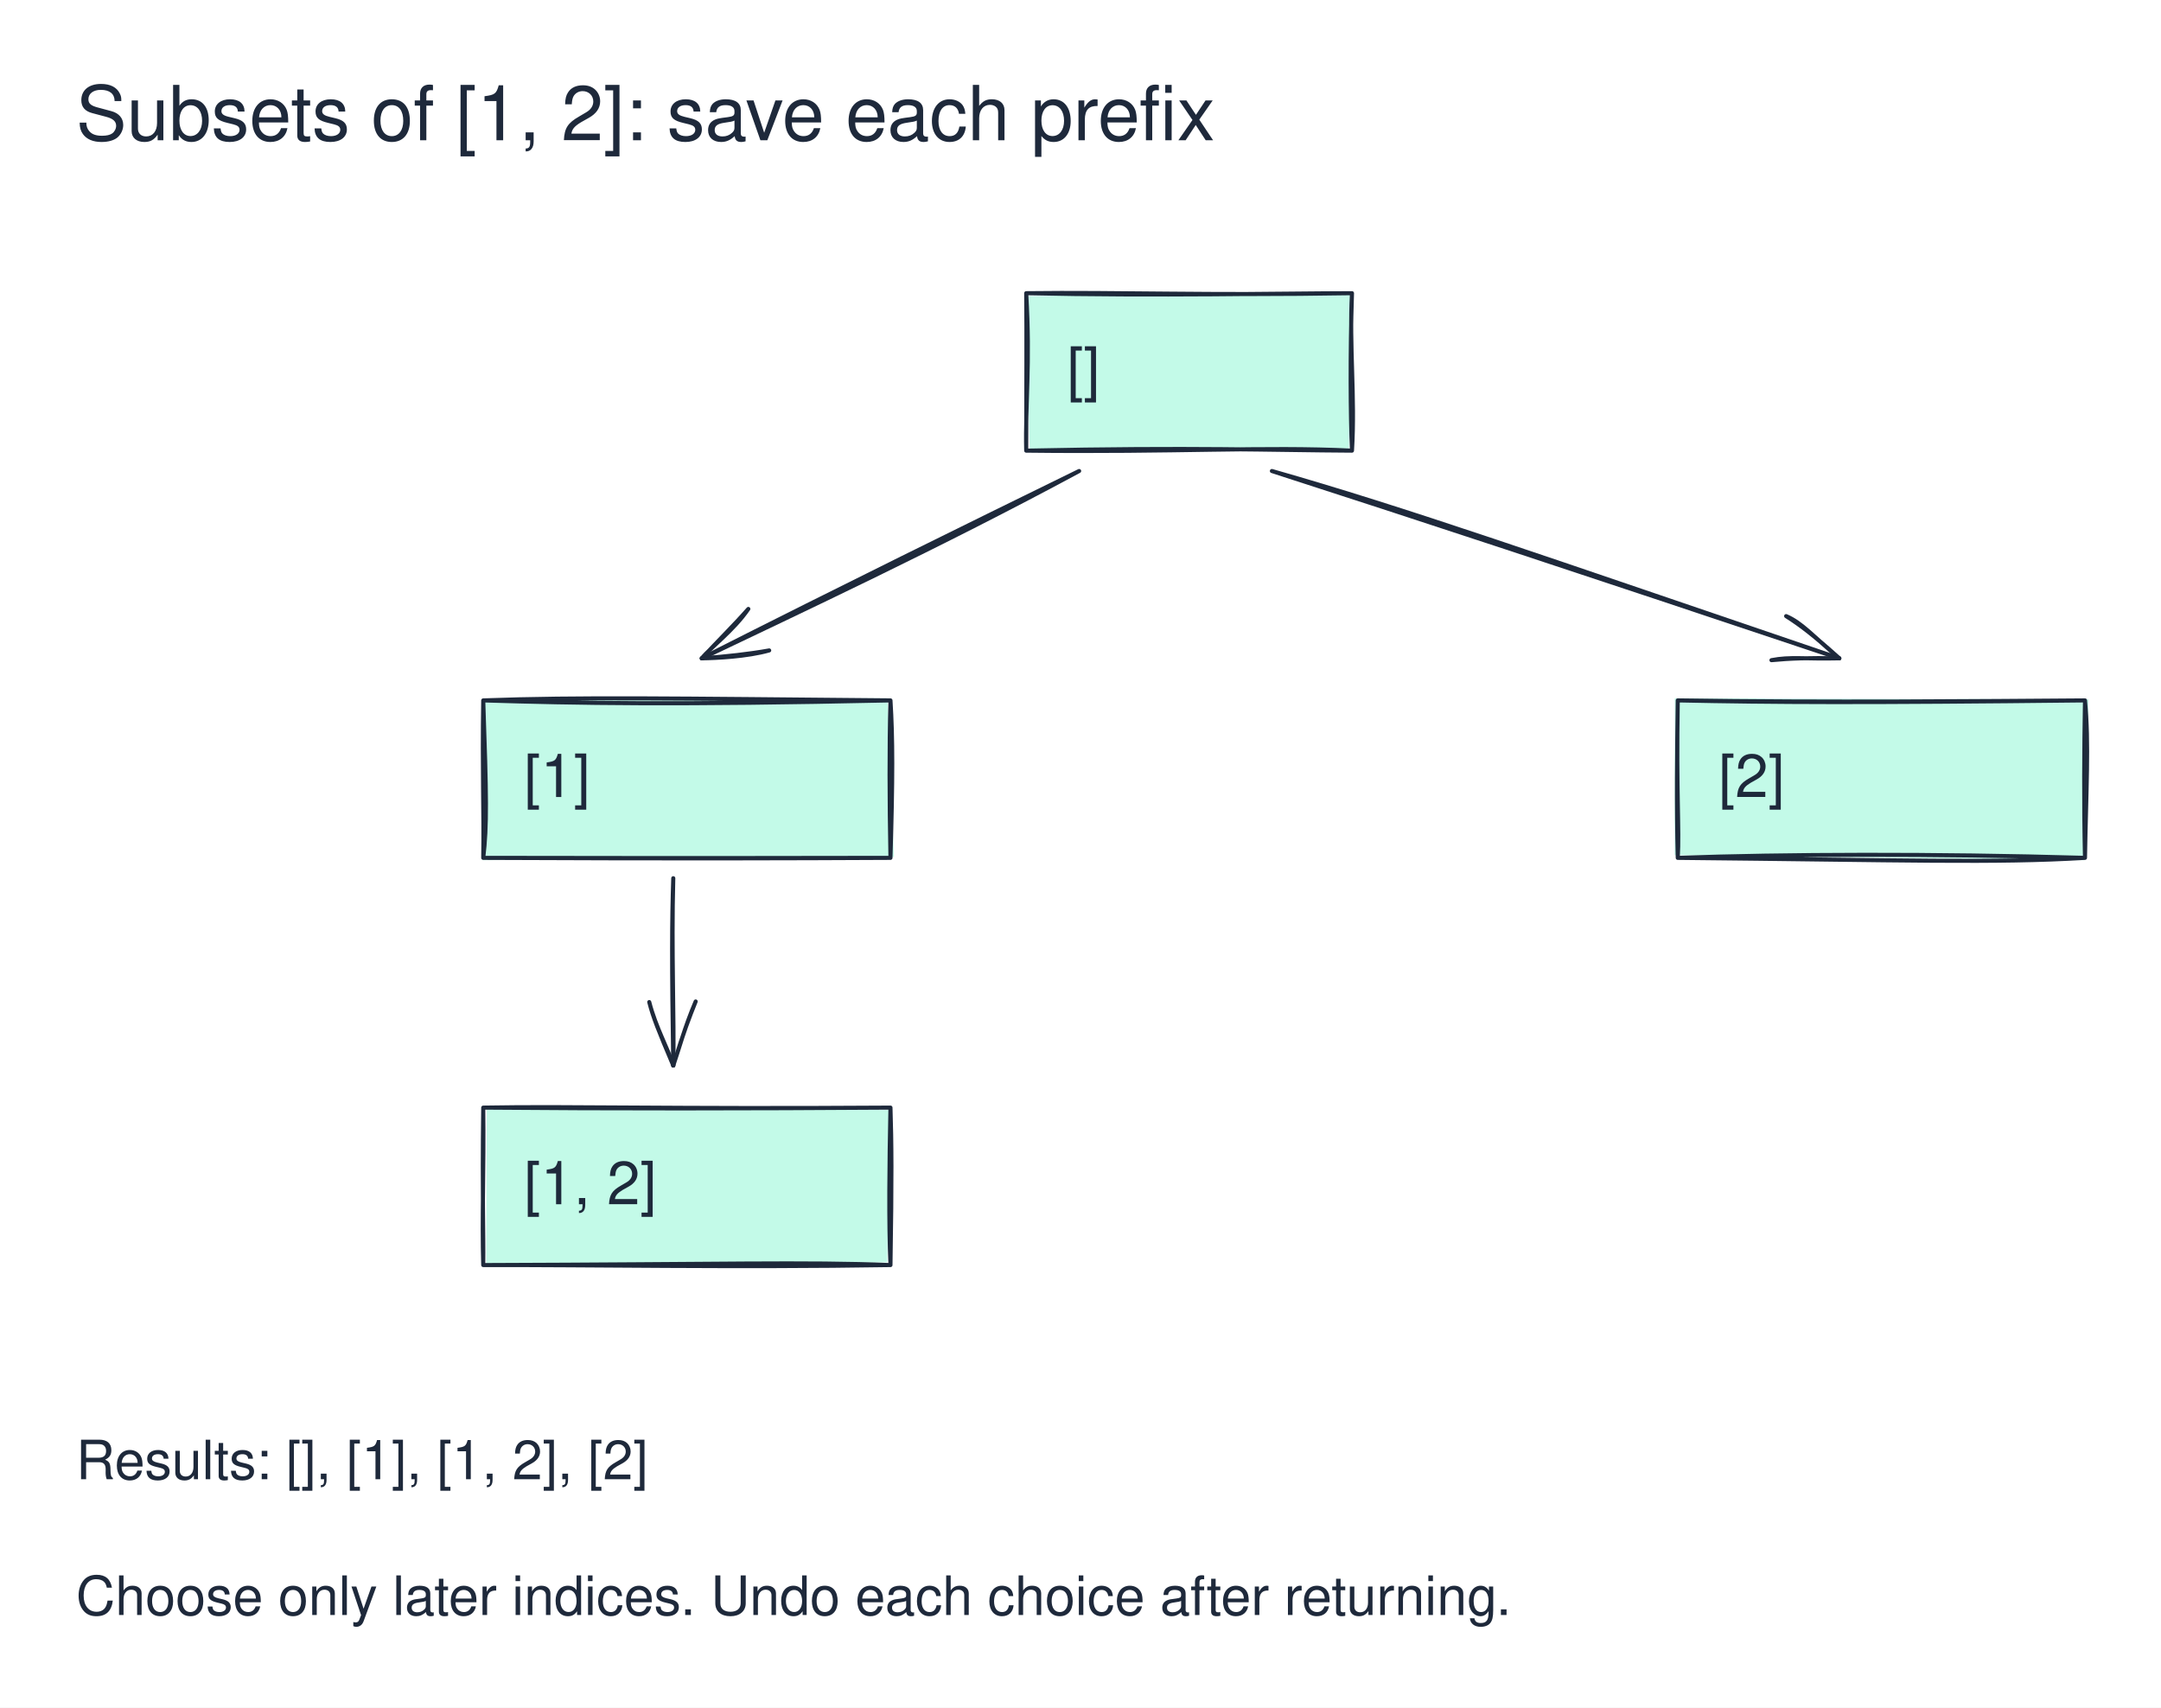
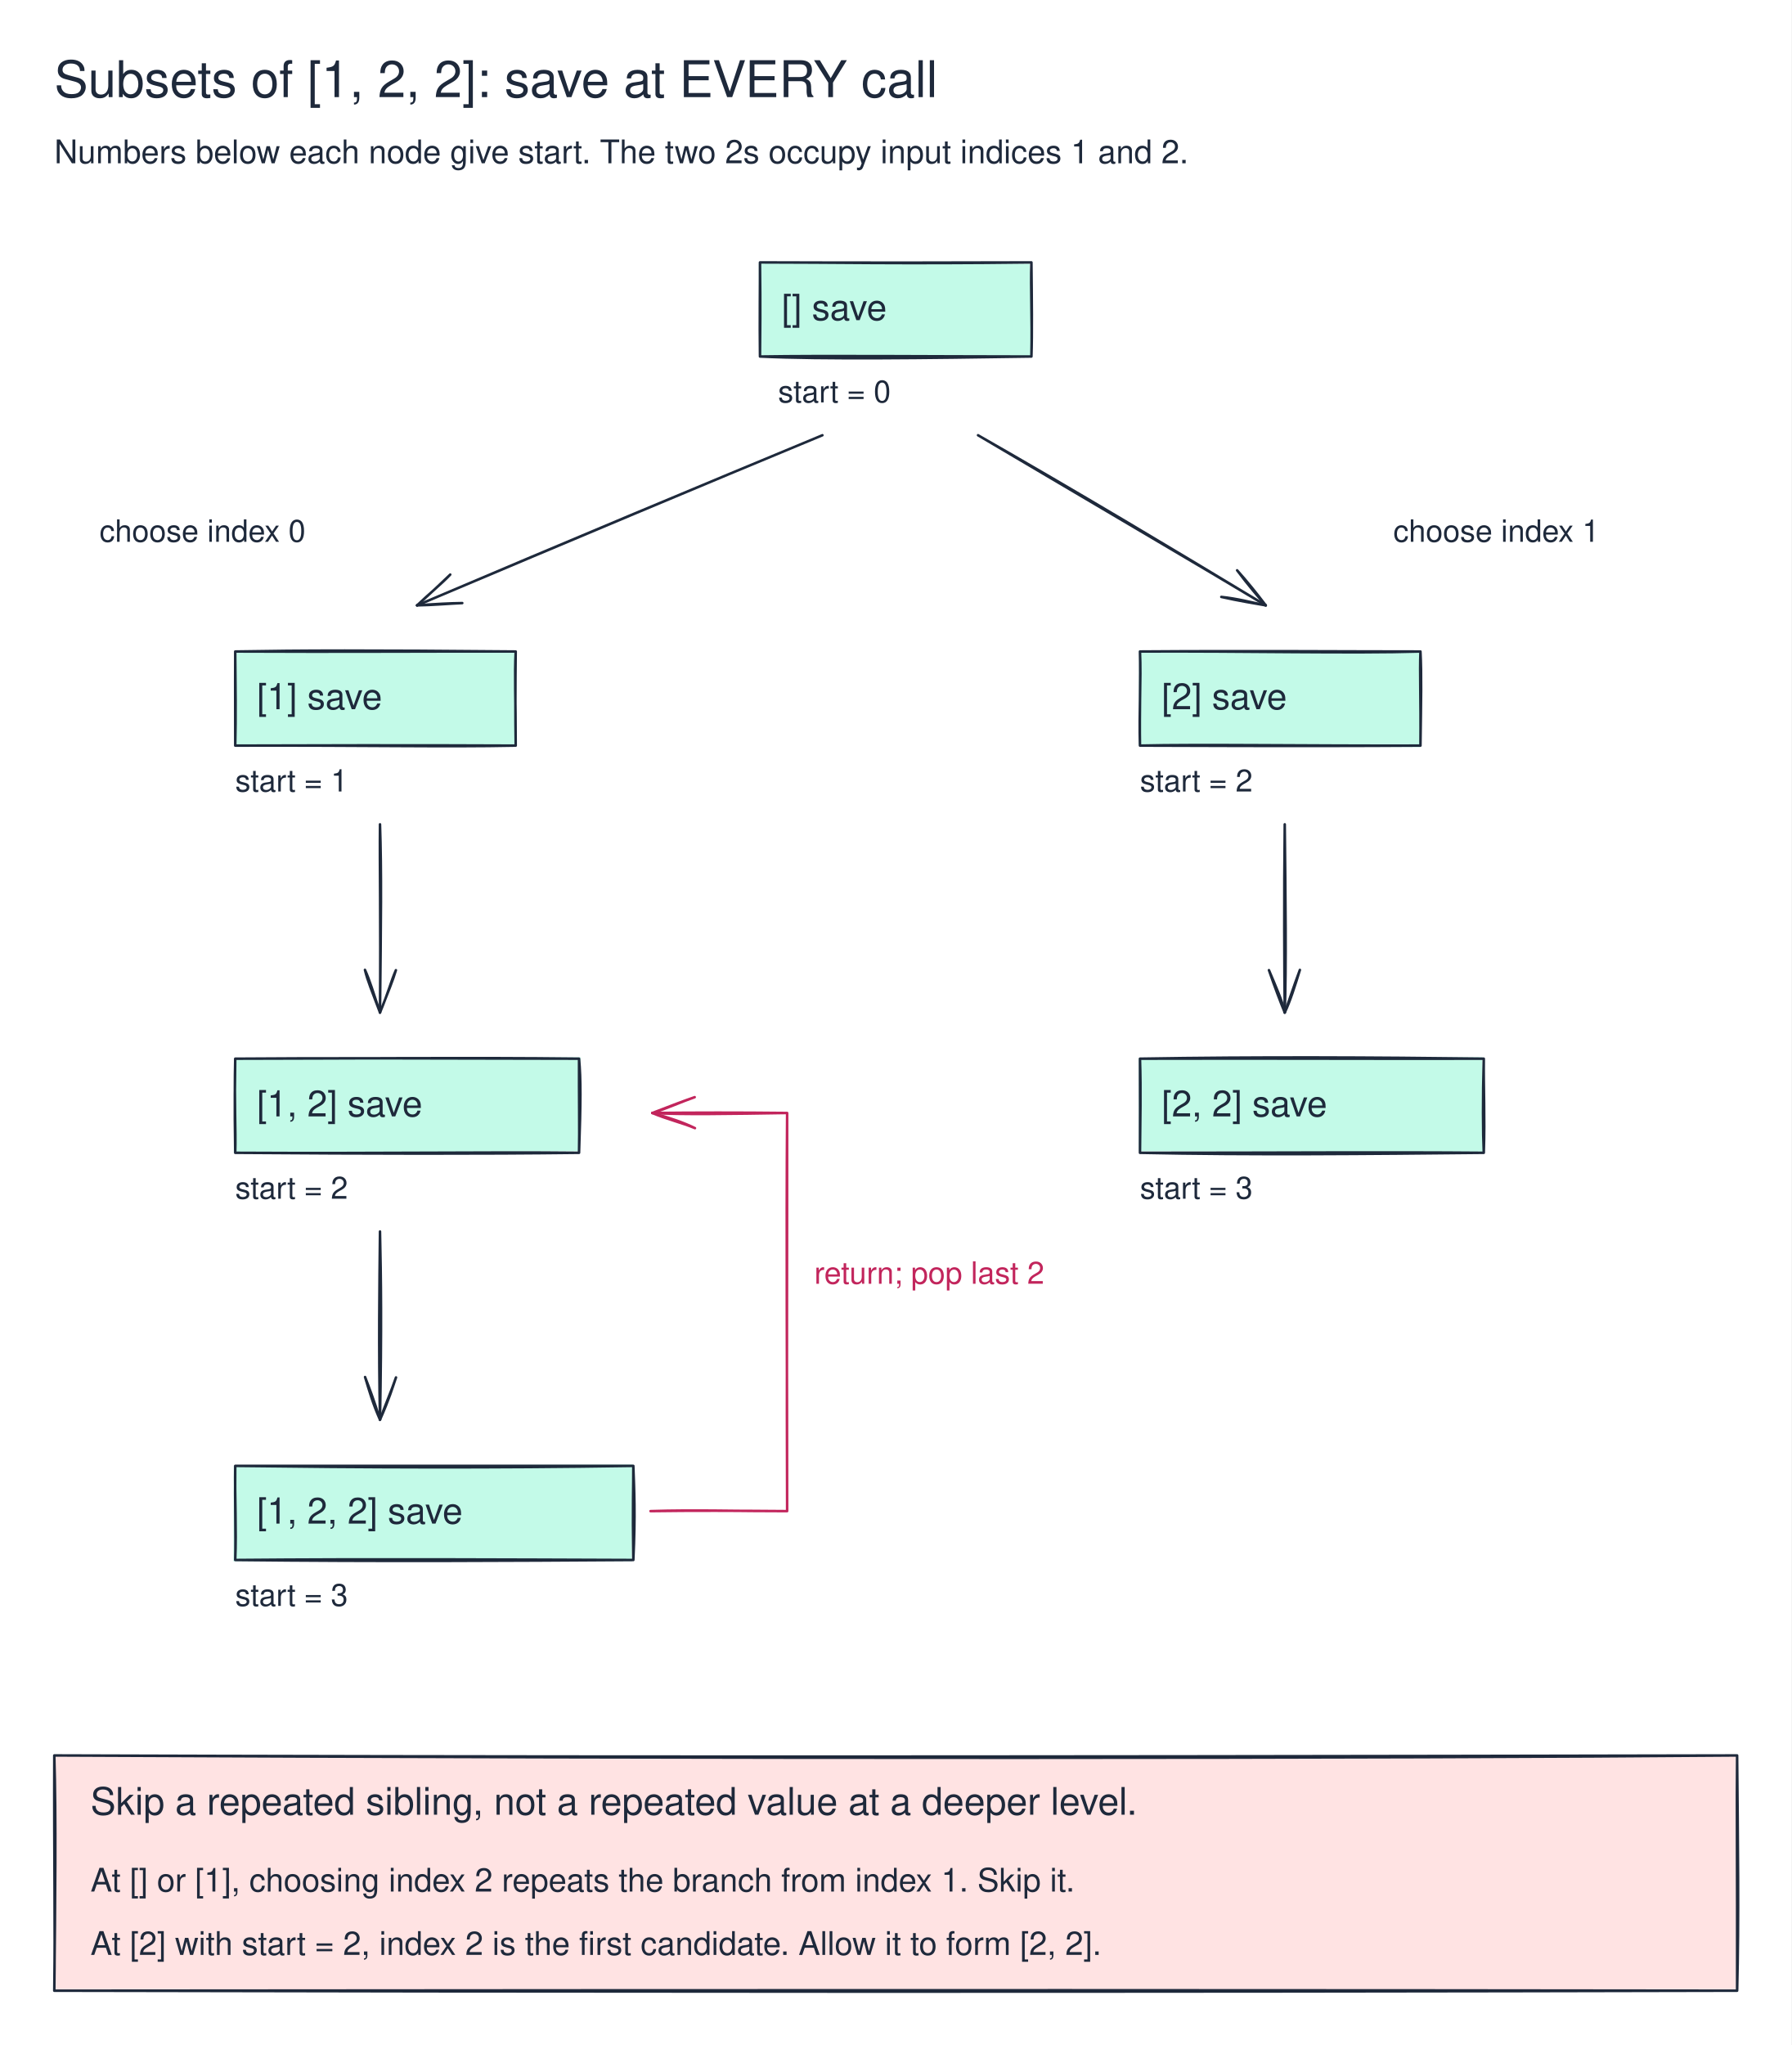
- <svg xmlns="http://www.w3.org/2000/svg" version="1.1" viewBox="0 0 796 629" width="796" height="629">
+ <svg xmlns="http://www.w3.org/2000/svg" version="1.1" viewBox="0 0 990 1130" width="990" height="1130">
  <defs>
    <style class="style-fonts">
      </style>
  </defs>
-   <rect x="0" y="0" width="796" height="629" fill="#ffffff" />
-   <g transform="translate(28 28) rotate(0 210.8955 16.1)">
-     <text x="0" y="23.661" font-family="Helvetica, Segoe UI Emoji" font-size="28px" fill="#1e293b" text-anchor="start" style="white-space: pre;" direction="ltr" dominant-baseline="alphabetic">Subsets of [1, 2]: save each prefix</text>
+   <rect x="0" y="0" width="990" height="1130" fill="#ffffff" />
+   <g transform="translate(30 30) rotate(0 245.6494 16.1)">
+     <text x="0" y="23.661" font-family="Helvetica, Segoe UI Emoji" font-size="28px" fill="#1e293b" text-anchor="start" style="white-space: pre;" direction="ltr" dominant-baseline="alphabetic">Subsets of [1, 2, 2]: save at EVERY call</text>
  </g>
-   <g stroke-linecap="round" transform="translate(378 108) rotate(0 60 29)">
-     <path d="M-0.43 1.06 L120.08 -0.43 L118.89 57.19 L1.3 57.63" stroke="none" stroke-width="0" fill="#c3fae8" />
-     <path d="M0 0 C34.58 -0.43, 65.99 0.88, 120 0 M0 0 C47.89 1.06, 95.18 0.03, 120 0 M120 0 C118.94 19.52, 121.21 38.24, 120 58 M120 0 C119.28 22.42, 119.43 45.05, 120 58 M120 58 C87.5 56.43, 54.63 58.66, 0 58 M120 58 C90.89 57.85, 61.26 56.7, 0 58 M0 58 C-0.39 40.82, 1.56 26.48, 0 0 M0 58 C0.03 36.73, 0.16 14.23, 0 0" stroke="#1e293b" stroke-width="1.5" fill="none" />
+   <g transform="translate(30 75) rotate(0 313.6772 10.35)">
+     <text x="0" y="15.21" font-family="Helvetica, Segoe UI Emoji" font-size="18px" fill="#1e293b" text-anchor="start" style="white-space: pre;" direction="ltr" dominant-baseline="alphabetic">Numbers below each node give start. The two 2s occupy input indices 1 and 2.</text>
  </g>
-   <g transform="translate(393 125) rotate(0 6.112305 12.65)">
-     <text x="0" y="18.59" font-family="Helvetica, Segoe UI Emoji" font-size="22px" fill="#1e293b" text-anchor="start" style="white-space: pre;" direction="ltr" dominant-baseline="alphabetic">[]</text>
+   <g stroke-linecap="round" transform="translate(420 145) rotate(0 75 26)">
+     <path d="M-0.7 0.27 L149.03 0.74 L150.46 52.18 L-0.56 51.44" stroke="none" stroke-width="0" fill="#c3fae8" />
+     <path d="M0 0 C39.09 -0.02, 77.5 0.88, 150 0 M0 0 C56.94 0.2, 114.91 0.14, 150 0 M150 0 C149.5 15.26, 150.48 29.62, 150 52 M150 0 C150.21 19.81, 150.46 39.37, 150 52 M150 52 C91.75 52.88, 34.35 53.62, 0 52 M150 52 C93.77 51.97, 36.64 51.42, 0 52 M0 52 C0.1 39.17, 0.33 26, 0 0 M0 52 C-0.27 32.35, 0.07 12.06, 0 0" stroke="#1e293b" stroke-width="1.4" fill="none" />
  </g>
-   <g stroke-linecap="round" transform="translate(178 258) rotate(0 75 29)">
-     <path d="M0.08 -0.43 L148.89 -0.81 L151.3 57.63 L-0.16 58.87" stroke="none" stroke-width="0" fill="#c3fae8" />
-     <path d="M0 0 C34.14 1.06, 71.08 1.72, 150 0 M0 0 C35.35 -1.28, 69.88 -0.71, 150 0 M150 0 C150.88 13.86, 150.88 28.59, 150 58 M150 0 C149.53 18.11, 149.6 35.88, 150 58 M150 58 C112.77 58.18, 73.35 58.33, 0 58 M150 58 C115.69 58.05, 82.21 58.14, 0 58 M0 58 C1.43 46.21, 1.22 35.31, 0 0 M0 58 C0.29 40.95, -0.43 25.72, 0 0" stroke="#1e293b" stroke-width="1.5" fill="none" />
+   <g transform="translate(432 160) rotate(0 32.23633 11.5)">
+     <text x="0" y="16.9" font-family="Helvetica, Segoe UI Emoji" font-size="20px" fill="#1e293b" text-anchor="start" style="white-space: pre;" direction="ltr" dominant-baseline="alphabetic">[]  save</text>
  </g>
-   <g transform="translate(193 275) rotate(0 12.22998 12.65)">
-     <text x="0" y="18.59" font-family="Helvetica, Segoe UI Emoji" font-size="22px" fill="#1e293b" text-anchor="start" style="white-space: pre;" direction="ltr" dominant-baseline="alphabetic">[1]</text>
+   <g transform="translate(430 208) rotate(0 30.94531 9.775)">
+     <text x="0" y="14.365" font-family="Helvetica, Segoe UI Emoji" font-size="17px" fill="#1e293b" text-anchor="start" style="white-space: pre;" direction="ltr" dominant-baseline="alphabetic">start = 0</text>
  </g>
-   <g stroke-linecap="round" transform="translate(618 258) rotate(0 75 29)">
-     <path d="M-1.11 -0.81 L151.3 -0.37 L149.84 58.87 L-1.18 57.01" stroke="none" stroke-width="0" fill="#c3fae8" />
-     <path d="M0 0 C35.65 0.74, 67.71 0.91, 150 0 M0 0 C55.85 0.83, 110.86 0.27, 150 0 M150 0 C151.53 15.84, 150.42 33.17, 150 58 M150 0 C149.69 18.65, 149.53 36.64, 150 58 M150 58 C116.76 60, 84.09 58.82, 0 58 M150 58 C94.48 56.4, 38.69 56.62, 0 58 M0 58 C0.65 47.34, -0.59 35.09, 0 0 M0 58 C-0.5 38.7, -0.25 18.12, 0 0" stroke="#1e293b" stroke-width="1.5" fill="none" />
+   <g stroke-linecap="round" transform="translate(130 360) rotate(0 77.5 26)">
+     <path d="M0.74 0.46 L155.18 -0.56 L154.44 51.86 L0.32 51.89" stroke="none" stroke-width="0" fill="#c3fae8" />
+     <path d="M0 0 C57.58 0.31, 113.2 -0.12, 155 0 M0 0 C36.82 -0.64, 72.87 -0.74, 155 0 M155 0 C154.33 13.52, 154.99 24.76, 155 52 M155 0 C154.79 18.27, 154.76 36.12, 155 52 M155 52 C115.68 52.81, 73.52 51.8, 0 52 M155 52 C94.72 51.7, 35.36 51.91, 0 52 M0 52 C0.39 36.52, 0.17 18.92, 0 0 M0 52 C0.05 38.07, -0.11 24.36, 0 0" stroke="#1e293b" stroke-width="1.4" fill="none" />
  </g>
-   <g transform="translate(633 275) rotate(0 12.22998 12.65)">
-     <text x="0" y="18.59" font-family="Helvetica, Segoe UI Emoji" font-size="22px" fill="#1e293b" text-anchor="start" style="white-space: pre;" direction="ltr" dominant-baseline="alphabetic">[2]</text>
+   <g transform="translate(142 375) rotate(0 37.79785 11.5)">
+     <text x="0" y="16.9" font-family="Helvetica, Segoe UI Emoji" font-size="20px" fill="#1e293b" text-anchor="start" style="white-space: pre;" direction="ltr" dominant-baseline="alphabetic">[1]  save</text>
  </g>
-   <g stroke-linecap="round" transform="translate(178 408) rotate(0 75 29)">
-     <path d="M1.3 -0.37 L149.84 0.87 L148.82 57.01 L1.11 58.11" stroke="none" stroke-width="0" fill="#c3fae8" />
-     <path d="M0 0 C47.39 0.41, 97.67 0.36, 150 0 M0 0 C33.2 -0.58, 66.97 0.55, 150 0 M150 0 C150.42 12.5, 150.53 26.07, 150 58 M150 0 C149.57 21.04, 149.31 41.89, 150 58 M150 58 C92.62 58.93, 38.29 57.89, 0 58 M150 58 C118.79 56.76, 88.23 57.73, 0 58 M0 58 C-0.53 40.77, 0.3 23.07, 0 0 M0 58 C0.16 45.7, -0.43 33.43, 0 0" stroke="#1e293b" stroke-width="1.5" fill="none" />
+   <g transform="translate(130 423) rotate(0 30.94531 9.775)">
+     <text x="0" y="14.365" font-family="Helvetica, Segoe UI Emoji" font-size="17px" fill="#1e293b" text-anchor="start" style="white-space: pre;" direction="ltr" dominant-baseline="alphabetic">start = 1</text>
  </g>
-   <g transform="translate(193 425) rotate(0 24.45996 12.65)">
-     <text x="0" y="18.59" font-family="Helvetica, Segoe UI Emoji" font-size="22px" fill="#1e293b" text-anchor="start" style="white-space: pre;" direction="ltr" dominant-baseline="alphabetic">[1, 2]</text>
+   <g stroke-linecap="round" transform="translate(630 360) rotate(0 77.5 26)">
+     <path d="M-0.56 -0.56 L154.86 0.32 L154.89 52.88 L-0.82 51.69" stroke="none" stroke-width="0" fill="#c3fae8" />
+     <path d="M0 0 C58.33 -0.28, 116.87 1.15, 155 0 M0 0 C59.9 -0.45, 120.14 0.03, 155 0 M155 0 C154.53 12.4, 155.23 24.89, 155 52 M155 0 C155.66 13.11, 155.34 26.65, 155 52 M155 52 C93.21 52.17, 32.17 51.21, 0 52 M155 52 C121.13 52.21, 87.51 52.33, 0 52 M0 52 C-0.59 33.42, 0.71 15.91, 0 0 M0 52 C-0.31 33.69, 0.41 14.72, 0 0" stroke="#1e293b" stroke-width="1.4" fill="none" />
+   </g>
+   <g transform="translate(642 375) rotate(0 37.79785 11.5)">
+     <text x="0" y="16.9" font-family="Helvetica, Segoe UI Emoji" font-size="20px" fill="#1e293b" text-anchor="start" style="white-space: pre;" direction="ltr" dominant-baseline="alphabetic">[2]  save</text>
+   </g>
+   <g transform="translate(630 423) rotate(0 30.94531 9.775)">
+     <text x="0" y="14.365" font-family="Helvetica, Segoe UI Emoji" font-size="17px" fill="#1e293b" text-anchor="start" style="white-space: pre;" direction="ltr" dominant-baseline="alphabetic">start = 2</text>
+   </g>
+   <g stroke-linecap="round" transform="translate(130 585) rotate(0 95 26)">
+     <path d="M0.32 -0.11 L190.88 -0.82 L189.69 51.11 L-0.86 51.98" stroke="none" stroke-width="0" fill="#c3fae8" />
+     <path d="M0 0 C65.22 -0.07, 128.81 -0.72, 190 0 M0 0 C51.64 -0.45, 103.26 -0.12, 190 0 M190 0 C191.05 11.65, 190.97 23.68, 190 52 M190 0 C189.92 20.61, 190.28 39.8, 190 52 M190 52 C137.3 51.46, 84.33 52.45, 0 52 M190 52 C133.83 52.65, 77.73 52.54, 0 52 M0 52 C0.39 38.9, -0.6 24.89, 0 0 M0 52 C-0.1 41.19, -0.48 30.87, 0 0" stroke="#1e293b" stroke-width="1.4" fill="none" />
+   </g>
+   <g transform="translate(142 600) rotate(0 48.91602 11.5)">
+     <text x="0" y="16.9" font-family="Helvetica, Segoe UI Emoji" font-size="20px" fill="#1e293b" text-anchor="start" style="white-space: pre;" direction="ltr" dominant-baseline="alphabetic">[1, 2]  save</text>
+   </g>
+   <g transform="translate(130 648) rotate(0 30.94531 9.775)">
+     <text x="0" y="14.365" font-family="Helvetica, Segoe UI Emoji" font-size="17px" fill="#1e293b" text-anchor="start" style="white-space: pre;" direction="ltr" dominant-baseline="alphabetic">start = 2</text>
+   </g>
+   <g stroke-linecap="round" transform="translate(630 585) rotate(0 95 26)">
+     <path d="M-0.82 -0.31 L189.11 -0.86 L189.98 51.68 L-0.77 51.14" stroke="none" stroke-width="0" fill="#c3fae8" />
+     <path d="M0 0 C71.89 -0.21, 142.78 0.18, 190 0 M0 0 C64.94 -1.1, 130.13 -0.76, 190 0 M190 0 C189.39 21.37, 189.49 41.23, 190 52 M190 0 C189.8 15.7, 190.68 31.78, 190 52 M190 52 C134.95 51.54, 79.69 52, 0 52 M190 52 C126.06 52.64, 61.65 53.29, 0 52 M0 52 C0.12 33.91, 0.59 18.23, 0 0 M0 52 C0.08 35.61, 0.09 19.34, 0 0" stroke="#1e293b" stroke-width="1.4" fill="none" />
+   </g>
+   <g transform="translate(642 600) rotate(0 48.91602 11.5)">
+     <text x="0" y="16.9" font-family="Helvetica, Segoe UI Emoji" font-size="20px" fill="#1e293b" text-anchor="start" style="white-space: pre;" direction="ltr" dominant-baseline="alphabetic">[2, 2]  save</text>
+   </g>
+   <g transform="translate(630 648) rotate(0 30.94531 9.775)">
+     <text x="0" y="14.365" font-family="Helvetica, Segoe UI Emoji" font-size="17px" fill="#1e293b" text-anchor="start" style="white-space: pre;" direction="ltr" dominant-baseline="alphabetic">start = 3</text>
+   </g>
+   <g stroke-linecap="round" transform="translate(130 810) rotate(0 110 26)">
+     <path d="M-0.86 -0.02 L219.68 -0.77 L219.14 52.7 L-0.99 52.78" stroke="none" stroke-width="0" fill="#c3fae8" />
+     <path d="M0 0 C71.07 0.89, 141.35 1.23, 220 0 M0 0 C65.23 0, 130.25 -0.04, 220 0 M220 0 C220.46 13.07, 221.2 26.84, 220 52 M220 0 C220.08 10.9, 219.53 21.66, 220 52 M220 52 C150.39 52.46, 80.47 52.89, 0 52 M220 52 C148.23 51.76, 75.91 51.33, 0 52 M0 52 C0.71 35.17, -0.3 17.4, 0 0 M0 52 C0.36 36.7, -0.24 21.78, 0 0" stroke="#1e293b" stroke-width="1.4" fill="none" />
+   </g>
+   <g transform="translate(142 825) rotate(0 60.03418 11.5)">
+     <text x="0" y="16.9" font-family="Helvetica, Segoe UI Emoji" font-size="20px" fill="#1e293b" text-anchor="start" style="white-space: pre;" direction="ltr" dominant-baseline="alphabetic">[1, 2, 2]  save</text>
+   </g>
+   <g transform="translate(130 873) rotate(0 30.94531 9.775)">
+     <text x="0" y="14.365" font-family="Helvetica, Segoe UI Emoji" font-size="17px" fill="#1e293b" text-anchor="start" style="white-space: pre;" direction="ltr" dominant-baseline="alphabetic">start = 3</text>
  </g>
  <g stroke-linecap="round">
-     <g transform="translate(397.5 173.5) rotate(0 -69.5 34.5)">
-       <path d="M0 0 C-50.7 27.38, -104.11 52.32, -139 69 M0 0 C-42.53 20.83, -85.25 41.81, -139 69" stroke="#1e293b" stroke-width="1.5" fill="none" />
+     <g transform="translate(454.5 240.5) rotate(0 -112 47)">
+       <path d="M0 0 C-68.68 28.49, -139.42 58.05, -224 94 M0 0 C-66.94 27.78, -134.6 56.22, -224 94" stroke="#1e293b" stroke-width="1.4" fill="none" />
    </g>
-     <g transform="translate(397.5 173.5) rotate(0 -69.5 34.5)">
-       <path d="M-121.85 50.81 C-127.28 58.72, -135.68 64.89, -139 69 M-121.85 50.81 C-127.17 56.85, -132.83 62.38, -139 69" stroke="#1e293b" stroke-width="1.5" fill="none" />
+     <g transform="translate(454.5 240.5) rotate(0 -112 47)">
+       <path d="M-205.68 76.99 C-210.52 82.17, -217.69 87.91, -224 94 M-205.68 76.99 C-210.71 81.84, -216.23 87.03, -224 94" stroke="#1e293b" stroke-width="1.4" fill="none" />
    </g>
-     <g transform="translate(397.5 173.5) rotate(0 -69.5 34.5)">
-       <path d="M-114.17 66.09 C-122.37 68.4, -133.6 68.92, -139 69 M-114.17 66.09 C-121.78 67.44, -129.78 68.32, -139 69" stroke="#1e293b" stroke-width="1.5" fill="none" />
+     <g transform="translate(454.5 240.5) rotate(0 -112 47)">
+       <path d="M-199.03 92.74 C-205.97 93.01, -215.2 93.87, -224 94 M-199.03 92.74 C-206.14 92.82, -213.68 93.25, -224 94" stroke="#1e293b" stroke-width="1.4" fill="none" />
    </g>
  </g>
  <mask />
  <g stroke-linecap="round">
-     <g transform="translate(468.5 173.5) rotate(0 104.5 34.5)">
-       <path d="M0 0 C49.78 14.19, 97.8 31.18, 209 69 M0 0 C53.74 17.34, 107.27 34.95, 209 69" stroke="#1e293b" stroke-width="1.5" fill="none" />
+     <g transform="translate(540.5 240.5) rotate(0 79.5 47)">
+       <path d="M0 0 C53.99 30.82, 108.82 63.65, 159 94 M0 0 C62.23 36.81, 124.95 73.55, 159 94" stroke="#1e293b" stroke-width="1.4" fill="none" />
    </g>
-     <g transform="translate(468.5 173.5) rotate(0 104.5 34.5)">
-       <path d="M184.01 69.68 C190.9 68.32, 196.14 69.3, 209 69 M184.01 69.68 C191.01 69.02, 197.41 68.78, 209 69" stroke="#1e293b" stroke-width="1.5" fill="none" />
+     <g transform="translate(540.5 240.5) rotate(0 79.5 47)">
+       <path d="M134.44 89.34 C142.78 90.16, 151.65 92.45, 159 94 M134.44 89.34 C143.86 91.51, 153.59 93.02, 159 94" stroke="#1e293b" stroke-width="1.4" fill="none" />
    </g>
-     <g transform="translate(468.5 173.5) rotate(0 104.5 34.5)">
-       <path d="M189.42 53.45 C195.15 55.89, 199.13 60.63, 209 69 M189.42 53.45 C194.95 56.95, 199.96 60.86, 209 69" stroke="#1e293b" stroke-width="1.5" fill="none" />
+     <g transform="translate(540.5 240.5) rotate(0 79.5 47)">
+       <path d="M143.18 74.64 C148.49 80.52, 154.36 87.83, 159 94 M143.18 74.64 C149.13 82.64, 155.41 89.95, 159 94" stroke="#1e293b" stroke-width="1.4" fill="none" />
    </g>
  </g>
  <mask />
  <g stroke-linecap="round">
-     <g transform="translate(248 323.5) rotate(0 0 34.5)">
-       <path d="M0 0 C-0.73 26.88, 0.4 52.07, 0 69 M0 0 C-0.53 15.99, -0.6 30.84, 0 69" stroke="#1e293b" stroke-width="1.5" fill="none" />
+     <g transform="translate(210 455.5) rotate(0 0 52)">
+       <path d="M0 0 C-0.26 24.37, 0.44 48.83, 0 104 M0 0 C0.88 26.43, 0.56 53.27, 0 104" stroke="#1e293b" stroke-width="1.4" fill="none" />
    </g>
-     <g transform="translate(248 323.5) rotate(0 0 34.5)">
-       <path d="M-8.85 45.62 C-6.43 55.03, -1.92 62.81, 0 69 M-8.85 45.62 C-7.38 51.38, -5.48 56.04, 0 69" stroke="#1e293b" stroke-width="1.5" fill="none" />
+     <g transform="translate(210 455.5) rotate(0 0 52)">
+       <path d="M-8.31 80.42 C-6.97 86.28, -4.37 92.22, 0 104 M-8.31 80.42 C-5.64 86.28, -3.84 92.54, 0 104" stroke="#1e293b" stroke-width="1.4" fill="none" />
    </g>
-     <g transform="translate(248 323.5) rotate(0 0 34.5)">
-       <path d="M8.25 45.4 C4.15 54.99, 2.13 62.85, 0 69 M8.25 45.4 C5.9 51.31, 3.99 56.02, 0 69" stroke="#1e293b" stroke-width="1.5" fill="none" />
+     <g transform="translate(210 455.5) rotate(0 0 52)">
+       <path d="M8.79 80.6 C6.19 86.41, 4.86 92.31, 0 104 M8.79 80.6 C7.08 86.37, 4.51 92.58, 0 104" stroke="#1e293b" stroke-width="1.4" fill="none" />
    </g>
  </g>
  <mask />
-   <g transform="translate(28 528) rotate(0 105.6006 11.5)">
-     <text x="0" y="16.9" font-family="Helvetica, Segoe UI Emoji" font-size="20px" fill="#1e293b" text-anchor="start" style="white-space: pre;" direction="ltr" dominant-baseline="alphabetic">Results: [], [1], [1, 2], [2]</text>
+   <g stroke-linecap="round">
+     <g transform="translate(710 455.5) rotate(0 0 52)">
+       <path d="M0 0 C0.41 39.62, 0.92 78.75, 0 104 M0 0 C-0.46 40.22, -0.24 80.7, 0 104" stroke="#1e293b" stroke-width="1.4" fill="none" />
+     </g>
+     <g transform="translate(710 455.5) rotate(0 0 52)">
+       <path d="M-8.73 80.57 C-4.98 89.54, -1.14 98, 0 104 M-8.73 80.57 C-5.62 89.69, -2.03 99.09, 0 104" stroke="#1e293b" stroke-width="1.4" fill="none" />
+     </g>
+     <g transform="translate(710 455.5) rotate(0 0 52)">
+       <path d="M8.37 80.44 C5.61 89.4, 2.94 97.91, 0 104 M8.37 80.44 C4.89 89.68, 1.88 99.13, 0 104" stroke="#1e293b" stroke-width="1.4" fill="none" />
+     </g>
  </g>
-   <g transform="translate(28 578) rotate(0 265.1514 11.5)">
-     <text x="0" y="16.9" font-family="Helvetica, Segoe UI Emoji" font-size="20px" fill="#1e293b" text-anchor="start" style="white-space: pre;" direction="ltr" dominant-baseline="alphabetic">Choose only later indices. Undo each choice after returning.</text>
+   <mask />
+   <g stroke-linecap="round">
+     <g transform="translate(210 680.5) rotate(0 0 52)">
+       <path d="M0 0 C-0.33 31.77, -0.79 62.52, 0 104 M0 0 C0.57 26.08, 0.94 52.51, 0 104" stroke="#1e293b" stroke-width="1.4" fill="none" />
+     </g>
+     <g transform="translate(210 680.5) rotate(0 0 52)">
+       <path d="M-8.25 80.4 C-5.86 88.32, -3.88 95.23, 0 104 M-8.25 80.4 C-5.96 86.35, -3.52 92.63, 0 104" stroke="#1e293b" stroke-width="1.4" fill="none" />
+     </g>
+     <g transform="translate(210 680.5) rotate(0 0 52)">
+       <path d="M8.85 80.62 C6.17 88.51, 3.09 95.36, 0 104 M8.85 80.62 C6.85 86.48, 5 92.71, 0 104" stroke="#1e293b" stroke-width="1.4" fill="none" />
+     </g>
+   </g>
+   <mask />
+   <g transform="translate(55 285) rotate(0 57.17993 9.775)">
+     <text x="0" y="14.365" font-family="Helvetica, Segoe UI Emoji" font-size="17px" fill="#1e293b" text-anchor="start" style="white-space: pre;" direction="ltr" dominant-baseline="alphabetic">choose index 0</text>
+   </g>
+   <g transform="translate(770 285) rotate(0 57.17993 9.775)">
+     <text x="0" y="14.365" font-family="Helvetica, Segoe UI Emoji" font-size="17px" fill="#1e293b" text-anchor="start" style="white-space: pre;" direction="ltr" dominant-baseline="alphabetic">choose index 1</text>
+   </g>
+   <g stroke-linecap="round">
+     <g transform="translate(359.5 835) rotate(0 37.75 -110)">
+       <path d="M0 0 C23.66 -0.33, 46.48 -0.23, 75.5 0 M0 0 C24.8 -0.81, 48.7 0.06, 75.5 0 M75.5 0 C75.2 -72.15, 75.56 -144.48, 75.5 -220 M75.5 0 C75.52 -75.24, 74.99 -150.89, 75.5 -220 M75.5 -220 C45.5 -219.51, 15.92 -219.03, 1 -220 M75.5 -220 C49.44 -220.28, 24.11 -220.26, 1 -220" stroke="#c2255c" stroke-width="1.4" fill="none" />
+     </g>
+     <g transform="translate(359.5 835) rotate(0 37.75 -110)">
+       <path d="M24.42 -228.74 C18.25 -226.64, 11.18 -223.91, 1 -220 M24.42 -228.74 C17.24 -226.25, 9.17 -222.54, 1 -220" stroke="#c2255c" stroke-width="1.4" fill="none" />
+     </g>
+     <g transform="translate(359.5 835) rotate(0 37.75 -110)">
+       <path d="M24.56 -211.63 C18.26 -214.71, 11.16 -217.14, 1 -220 M24.56 -211.63 C17.33 -214.67, 9.21 -216.5, 1 -220" stroke="#c2255c" stroke-width="1.4" fill="none" />
+     </g>
+   </g>
+   <mask />
+   <g transform="translate(450 695) rotate(0 63.78735 9.775)">
+     <text x="0" y="14.365" font-family="Helvetica, Segoe UI Emoji" font-size="17px" fill="#c2255c" text-anchor="start" style="white-space: pre;" direction="ltr" dominant-baseline="alphabetic">return; pop last 2</text>
+   </g>
+   <g stroke-linecap="round" transform="translate(30 970) rotate(0 465 65)">
+     <path d="M0.4 0.18 L929.43 0.18 L930.81 129.29 L-0.21 130.03" stroke="none" stroke-width="0" fill="#ffe3e3" />
+     <path d="M0 0 C238.44 0.76, 476.28 0.94, 930 0 M0 0 C369.29 1.84, 738.73 1.65, 930 0 M930 0 C929.67 28.54, 930.13 57.15, 930 130 M930 0 C930.38 45.28, 931.03 91.1, 930 130 M930 130 C595.41 130.8, 261.79 130.58, 0 130 M930 130 C702.97 129.72, 475.98 129.58, 0 130 M0 130 C0.55 94.7, -0.19 59.18, 0 0 M0 130 C0.49 81.78, 1.03 33.7, 0 0" stroke="#1e293b" stroke-width="1.4" fill="none" />
+   </g>
+   <g transform="translate(50 985) rotate(0 291.2827 12.075)">
+     <text x="0" y="17.745" font-family="Helvetica, Segoe UI Emoji" font-size="21px" fill="#1e293b" text-anchor="start" style="white-space: pre;" direction="ltr" dominant-baseline="alphabetic">Skip a repeated sibling, not a repeated value at a deeper level.</text>
+   </g>
+   <g transform="translate(50 1030) rotate(0 273.1465 10.35)">
+     <text x="0" y="15.21" font-family="Helvetica, Segoe UI Emoji" font-size="18px" fill="#1e293b" text-anchor="start" style="white-space: pre;" direction="ltr" dominant-baseline="alphabetic">At [] or [1], choosing index 2 repeats the branch from index 1. Skip it.</text>
+   </g>
+   <g transform="translate(50 1065) rotate(0 280.3755 10.35)">
+     <text x="0" y="15.21" font-family="Helvetica, Segoe UI Emoji" font-size="18px" fill="#1e293b" text-anchor="start" style="white-space: pre;" direction="ltr" dominant-baseline="alphabetic">At [2] with start = 2, index 2 is the first candidate. Allow it to form [2, 2].</text>
  </g>
</svg>
